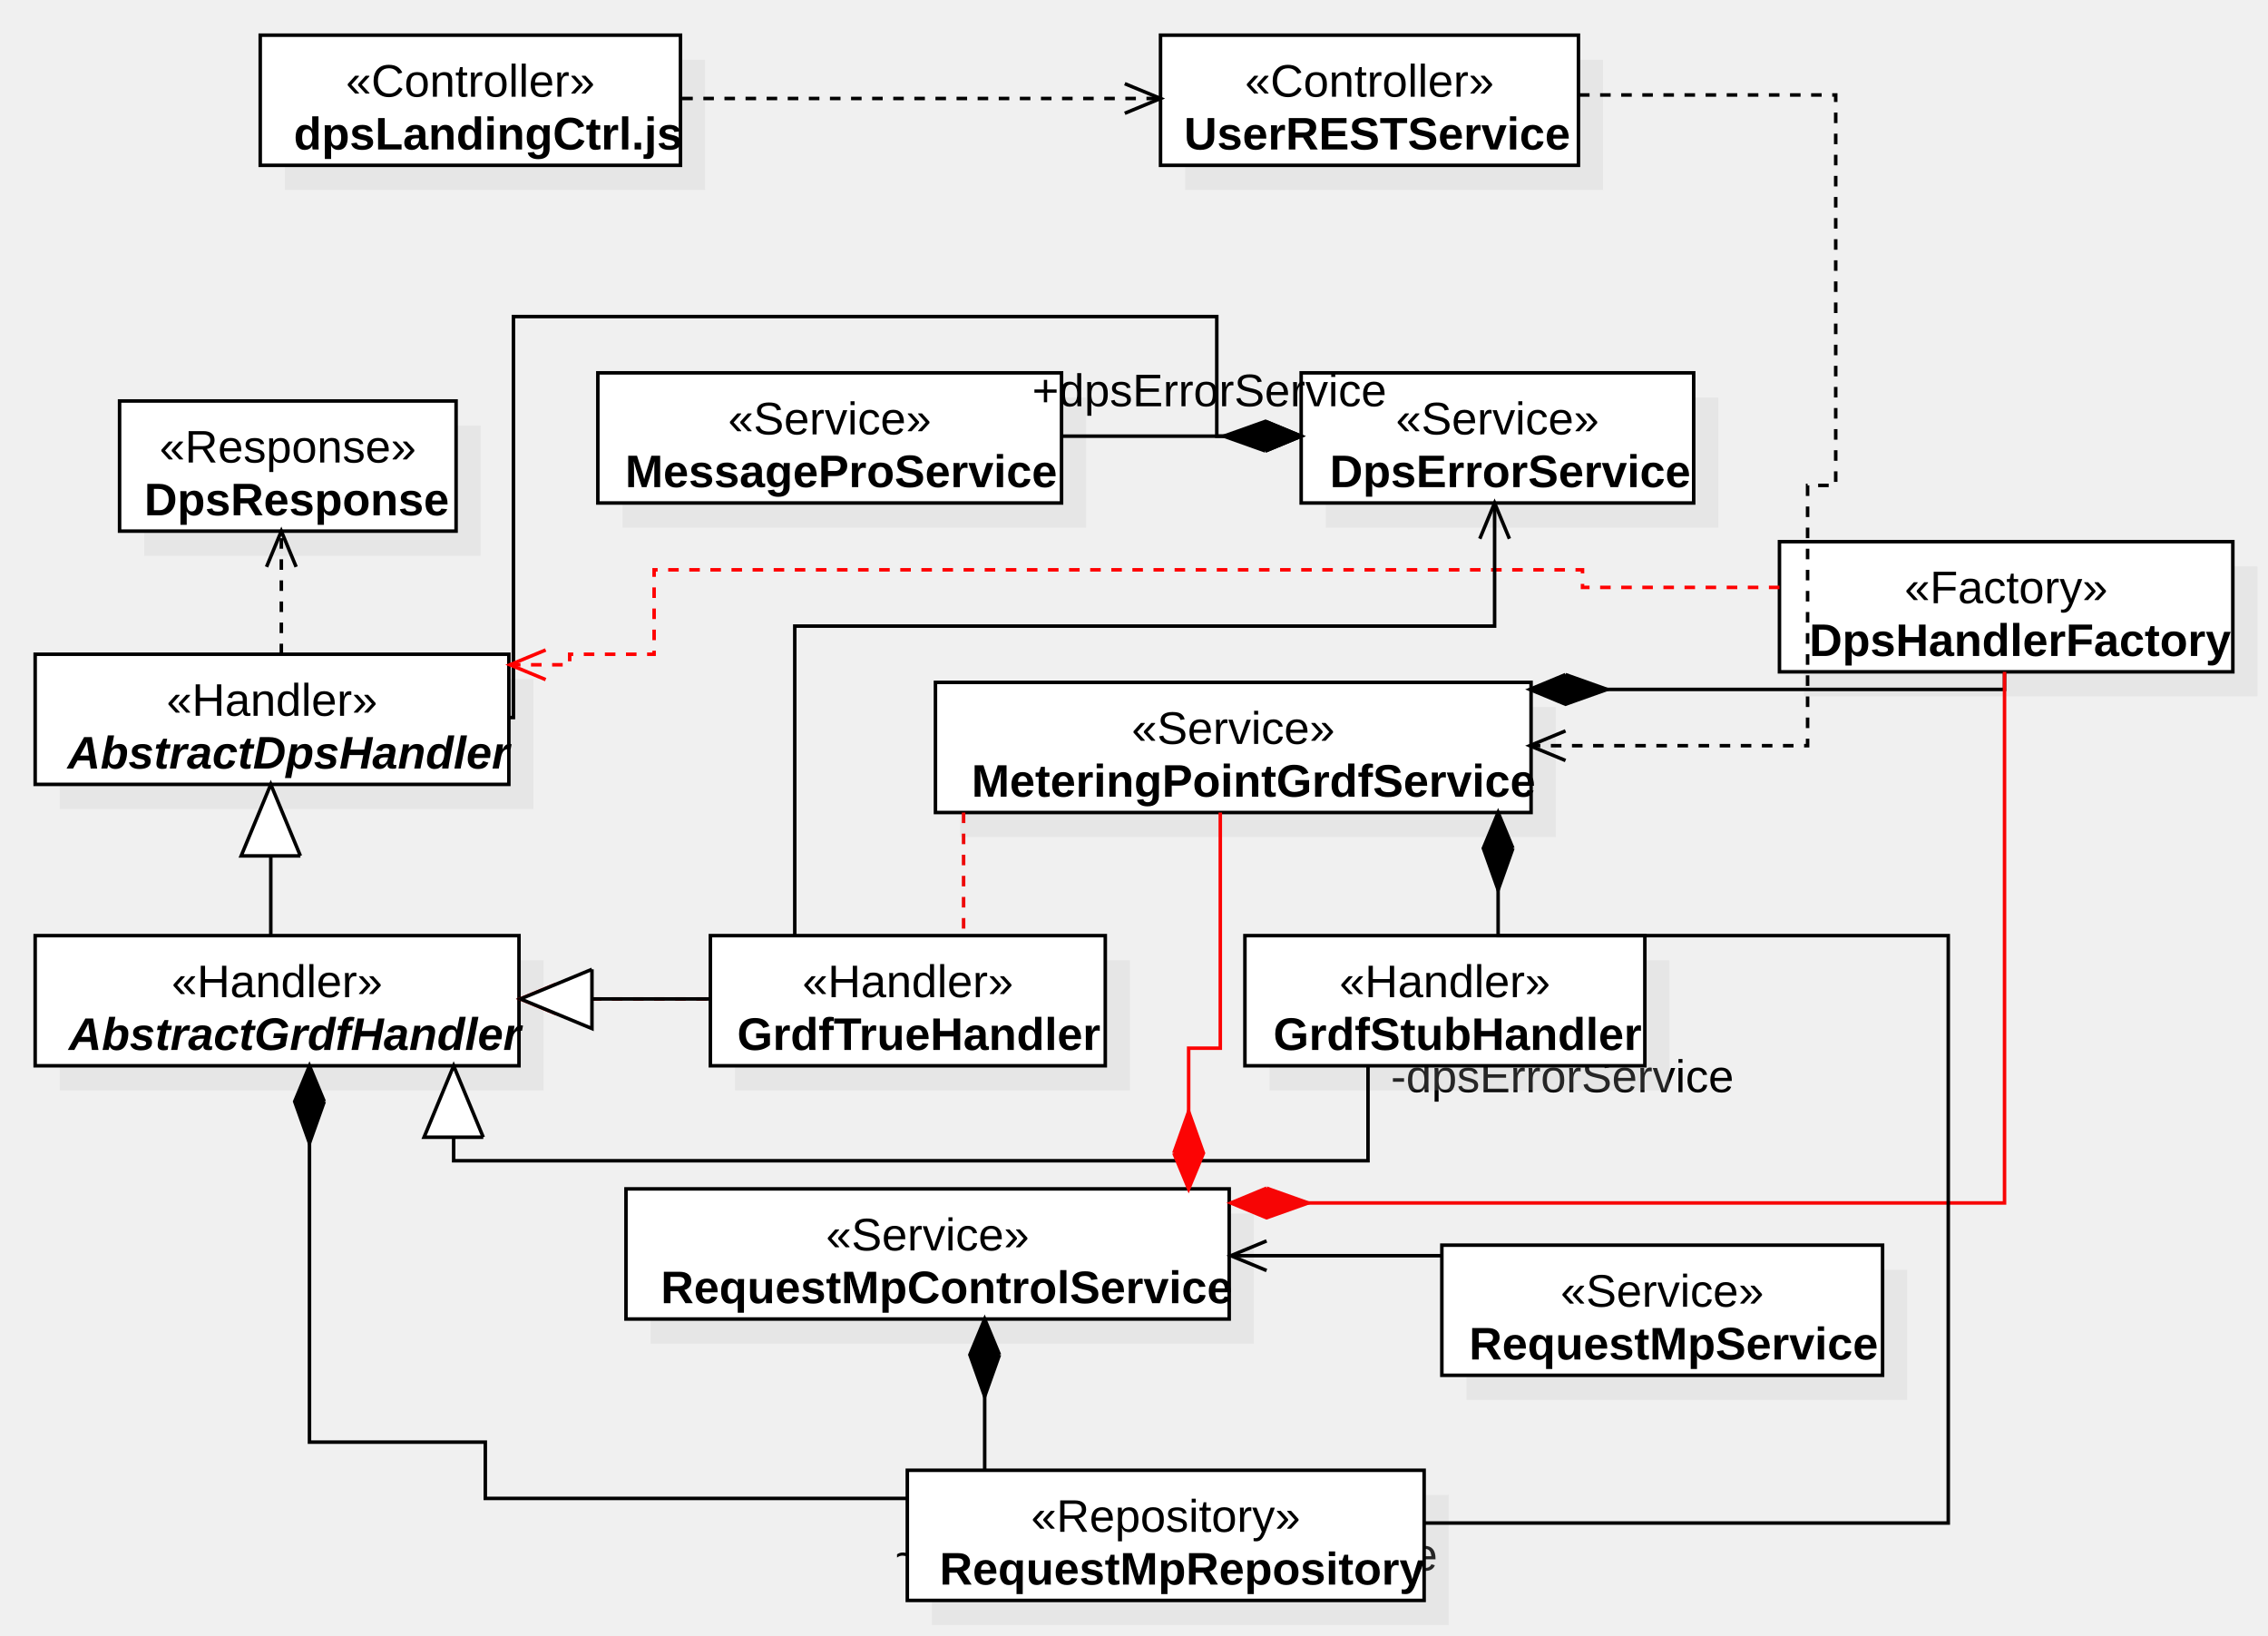
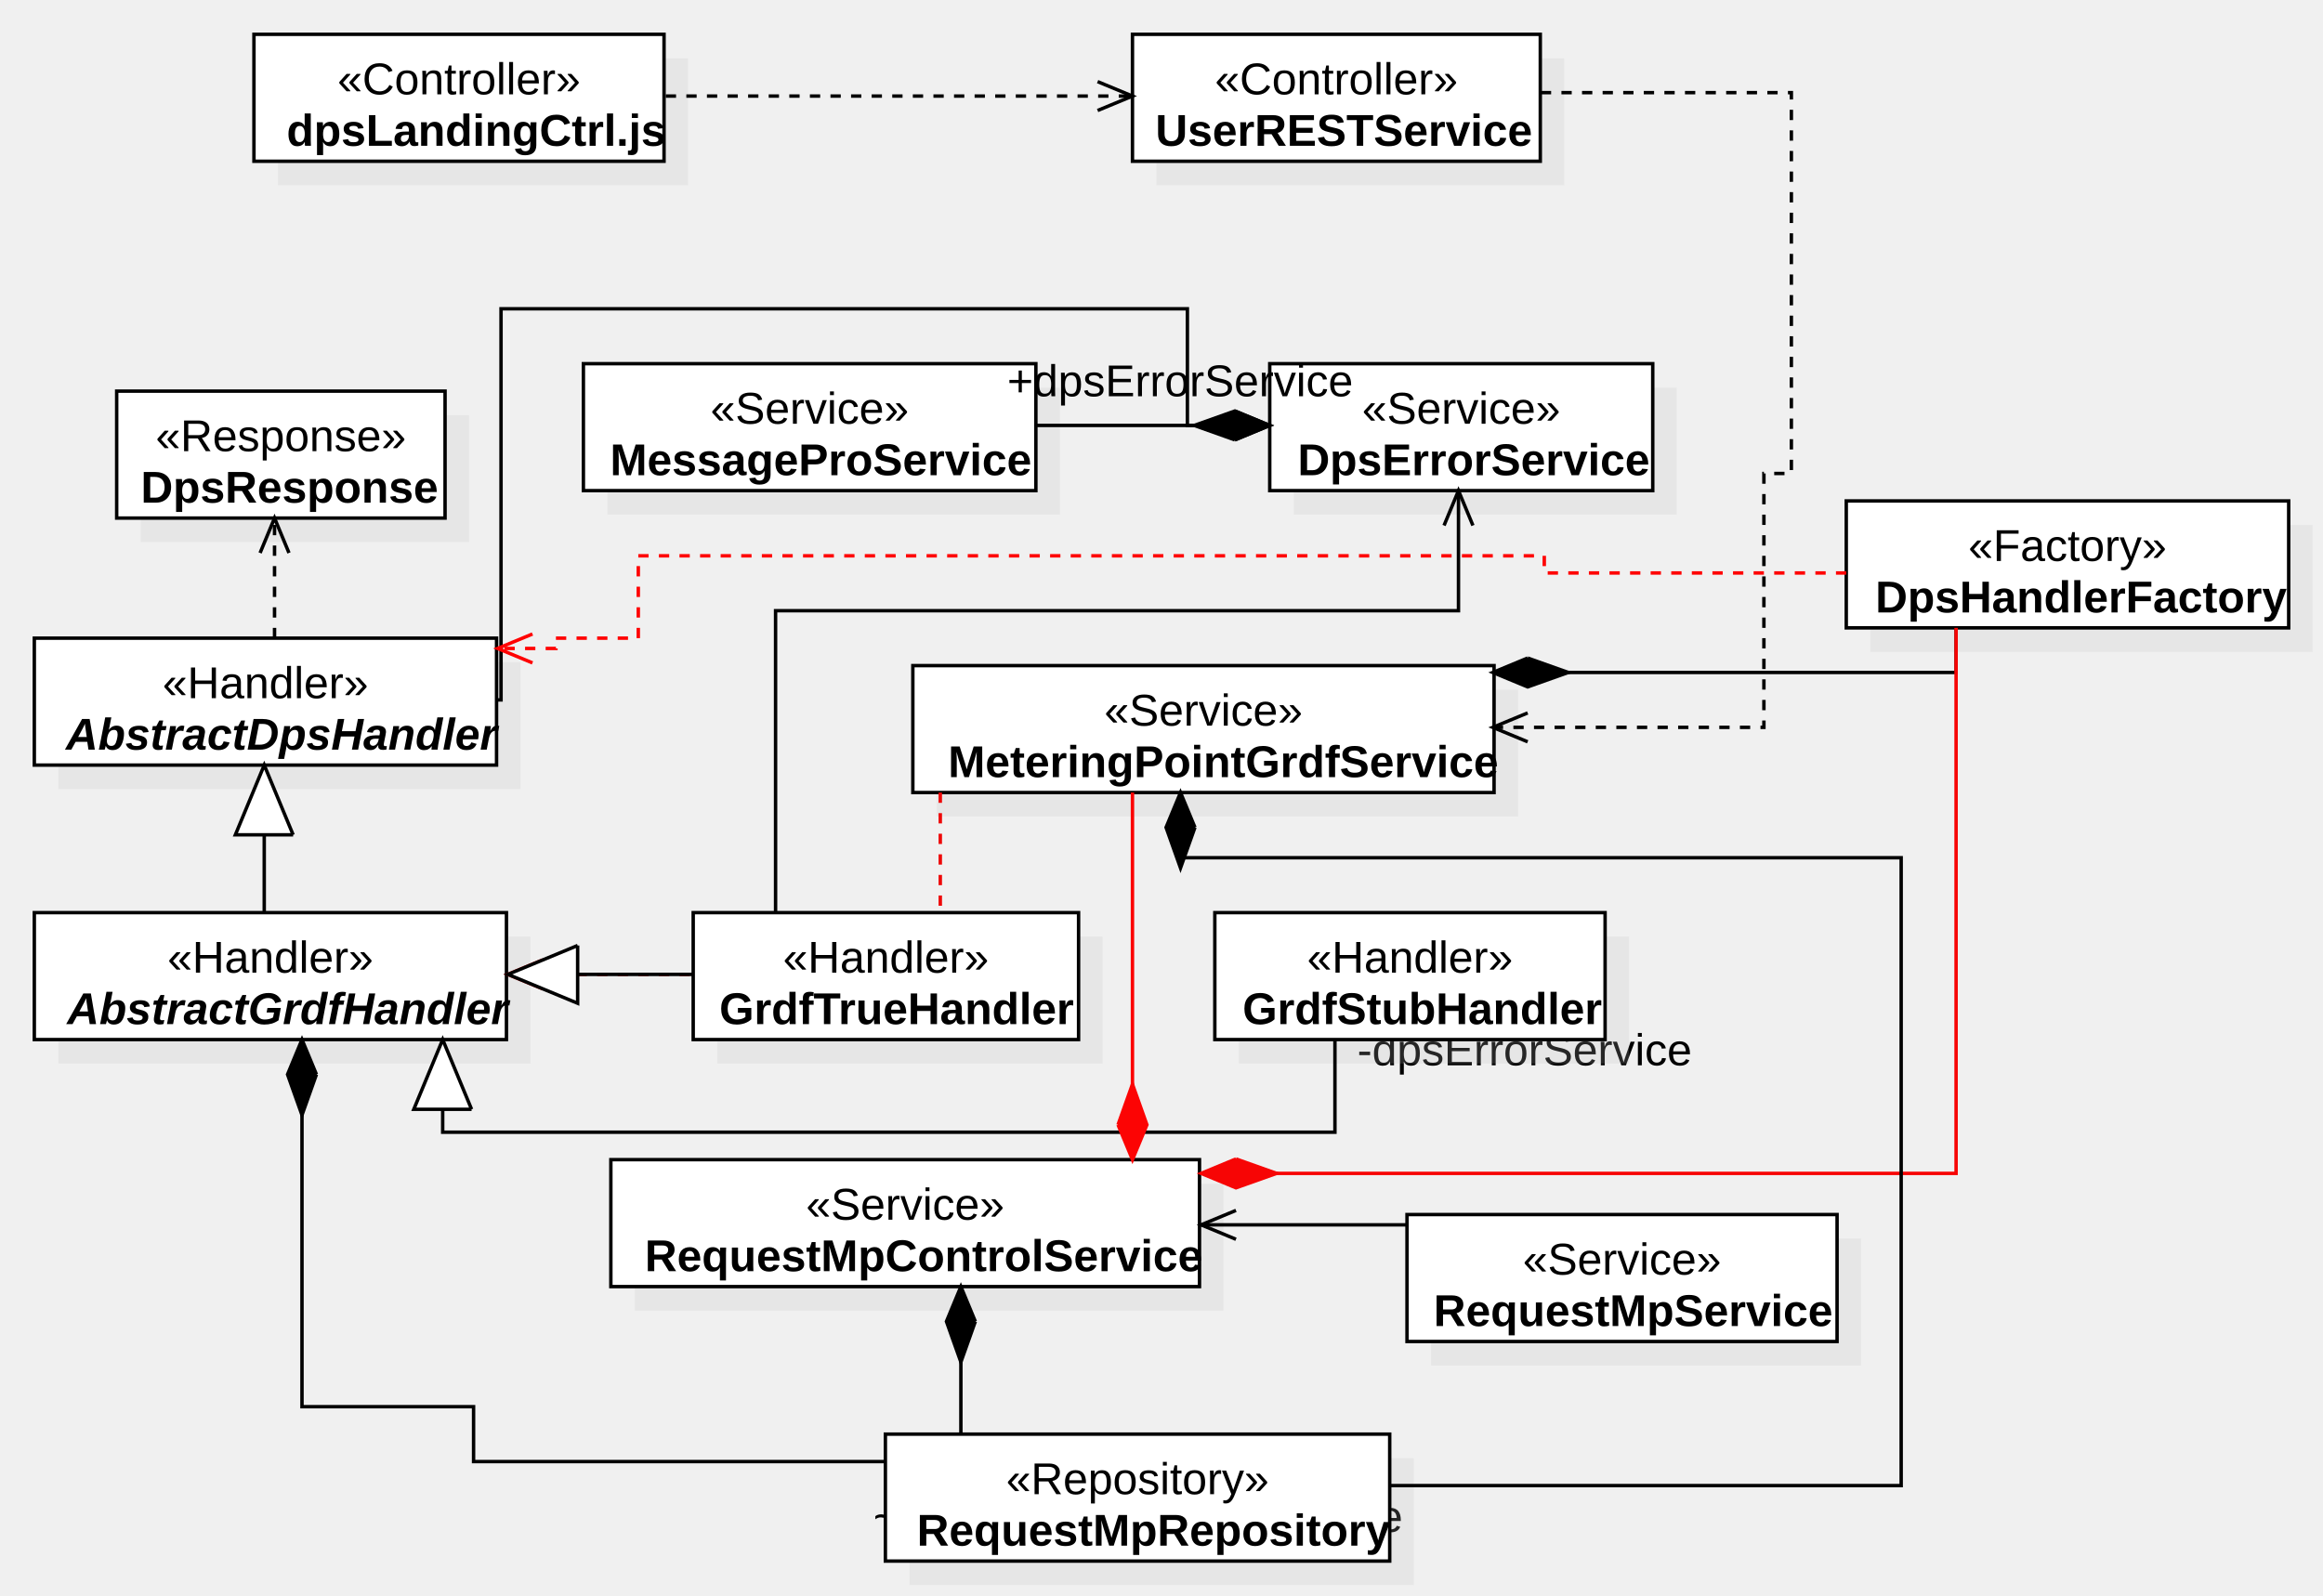
- <svg xmlns="http://www.w3.org/2000/svg" version="1.1" width="644.92" height="465">
+ <svg xmlns="http://www.w3.org/2000/svg" version="1.1" width="676.92" height="465">
  <defs />
  <g>
    <g transform="translate(-390,-94) scale(1,1)">
      <rect fill="#C0C0C0" stroke="none" x="471" y="111" width="119.5" height="37" opacity="0.2" />
    </g>
    <g transform="translate(-390,-94) scale(1,1)">
      <rect fill="#ffffff" stroke="none" x="464" y="104" width="119.5" height="37" />
    </g>
    <g transform="translate(-390,-94) scale(1,1)">
      <path fill="none" stroke="#000000" d="M 464 104 L 583.5 104 L 583.5 141 L 464 141 L 464 104 Z Z" stroke-miterlimit="10" />
    </g>
    <g transform="translate(-390,-94) scale(1,1)">
      <g>
        <path fill="none" stroke="none" />
        <text fill="#000000" stroke="none" font-family="Arial" font-size="13px" font-style="normal" font-weight="normal" text-decoration="none" x="488.343" y="121.5">«Controller»</text>
      </g>
    </g>
    <g transform="translate(-390,-94) scale(1,1)">
      <g>
        <path fill="none" stroke="none" />
        <text fill="#000000" stroke="none" font-family="Arial" font-size="13px" font-style="normal" font-weight="bold" text-decoration="none" x="473.527" y="136.5">dpsLandingCtrl.js</text>
      </g>
    </g>
    <g transform="translate(-390,-94) scale(1,1)">
      <rect fill="#C0C0C0" stroke="none" x="727" y="111" width="118.84" height="37" opacity="0.2" />
    </g>
    <g transform="translate(-390,-94) scale(1,1)">
      <rect fill="#ffffff" stroke="none" x="720" y="104" width="118.84" height="37" />
    </g>
    <g transform="translate(-390,-94) scale(1,1)">
      <path fill="none" stroke="#000000" d="M 720 104 L 838.84 104 L 838.84 141 L 720 141 L 720 104 Z Z" stroke-miterlimit="10" />
    </g>
    <g transform="translate(-390,-94) scale(1,1)">
      <g>
        <path fill="none" stroke="none" />
        <text fill="#000000" stroke="none" font-family="Arial" font-size="13px" font-style="normal" font-weight="normal" text-decoration="none" x="744.013" y="121.5">«Controller»</text>
      </g>
    </g>
    <g transform="translate(-390,-94) scale(1,1)">
      <g>
        <path fill="none" stroke="none" />
        <text fill="#000000" stroke="none" font-family="Arial" font-size="13px" font-style="normal" font-weight="bold" text-decoration="none" x="726.687" y="136.5">UserRESTService</text>
      </g>
    </g>
    <g transform="translate(-390,-94) scale(1,1)">
      <path fill="none" stroke="#000000" d="M 584 122 L 720 122" stroke-miterlimit="10" stroke-dasharray="3" />
    </g>
    <g transform="translate(-390,-94) scale(1,1)">
      <path fill="none" stroke="#000000" d="M 709.837 126.21 L 720 122 L 709.837 117.79" stroke-miterlimit="10" />
    </g>
    <g transform="translate(-390,-94) scale(1,1)">
      <rect fill="#C0C0C0" stroke="none" x="431" y="215" width="95.69" height="37" opacity="0.2" />
    </g>
    <g transform="translate(-390,-94) scale(1,1)">
      <rect fill="#ffffff" stroke="none" x="424" y="208" width="95.69" height="37" />
    </g>
    <g transform="translate(-390,-94) scale(1,1)">
      <path fill="none" stroke="#000000" d="M 424 208 L 519.69 208 L 519.69 245 L 424 245 L 424 208 Z Z" stroke-miterlimit="10" />
    </g>
    <g transform="translate(-390,-94) scale(1,1)">
      <g>
        <path fill="none" stroke="none" />
        <text fill="#000000" stroke="none" font-family="Arial" font-size="13px" font-style="normal" font-weight="normal" text-decoration="none" x="435.346" y="225.5">«Response»</text>
      </g>
    </g>
    <g transform="translate(-390,-94) scale(1,1)">
      <g>
        <path fill="none" stroke="none" />
        <text fill="#000000" stroke="none" font-family="Arial" font-size="13px" font-style="normal" font-weight="bold" text-decoration="none" x="431.017" y="240.5">DpsResponse</text>
      </g>
    </g>
    <g transform="translate(-390,-94) scale(1,1)">
      <rect fill="#C0C0C0" stroke="none" x="567" y="207" width="131.853" height="37" opacity="0.2" />
    </g>
    <g transform="translate(-390,-94) scale(1,1)">
      <rect fill="#ffffff" stroke="none" x="560" y="200" width="131.853" height="37" />
    </g>
    <g transform="translate(-390,-94) scale(1,1)">
      <path fill="none" stroke="#000000" d="M 560 200 L 691.853 200 L 691.853 237 L 560 237 L 560 200 Z Z" stroke-miterlimit="10" />
    </g>
    <g transform="translate(-390,-94) scale(1,1)">
      <g>
        <path fill="none" stroke="none" />
        <text fill="#000000" stroke="none" font-family="Arial" font-size="13px" font-style="normal" font-weight="normal" text-decoration="none" x="597.022" y="217.5">«Service»</text>
      </g>
    </g>
    <g transform="translate(-390,-94) scale(1,1)">
      <g>
        <path fill="none" stroke="none" />
        <text fill="#000000" stroke="none" font-family="Arial" font-size="13px" font-style="normal" font-weight="bold" text-decoration="none" x="567.763" y="232.5">MessageProService</text>
      </g>
    </g>
    <g transform="translate(-390,-94) scale(1,1)">
      <rect fill="#C0C0C0" stroke="none" x="767" y="207" width="111.61" height="37" opacity="0.2" />
    </g>
    <g transform="translate(-390,-94) scale(1,1)">
      <rect fill="#ffffff" stroke="none" x="760" y="200" width="111.61" height="37" />
    </g>
    <g transform="translate(-390,-94) scale(1,1)">
      <path fill="none" stroke="#000000" d="M 760 200 L 871.61 200 L 871.61 237 L 760 237 L 760 200 Z Z" stroke-miterlimit="10" />
    </g>
    <g transform="translate(-390,-94) scale(1,1)">
      <g>
        <path fill="none" stroke="none" />
        <text fill="#000000" stroke="none" font-family="Arial" font-size="13px" font-style="normal" font-weight="normal" text-decoration="none" x="786.901" y="217.5">«Service»</text>
      </g>
    </g>
    <g transform="translate(-390,-94) scale(1,1)">
      <g>
        <path fill="none" stroke="none" />
        <text fill="#000000" stroke="none" font-family="Arial" font-size="13px" font-style="normal" font-weight="bold" text-decoration="none" x="768.128" y="232.5">DpsErrorService</text>
      </g>
    </g>
    <g transform="translate(-390,-94) scale(1,1)">
      <path fill="none" stroke="#000000" d="M 692 218 L 760 218" stroke-miterlimit="10" />
    </g>
    <g transform="translate(-390,-94) scale(1,1)">
      <path fill="#000000" stroke="none" d="M 749.837 222.21 L 760 218 L 749.837 213.79 L 738 218" />
    </g>
    <g transform="translate(-390,-94) scale(1,1)">
      <path fill="none" stroke="#000000" d="M 749.837 222.21 L 760 218 L 749.837 213.79 L 738 218 L 749.837 222.21" stroke-miterlimit="10" />
    </g>
    <g transform="translate(-390,-94) scale(1,1)">
      <rect fill="#C0C0C0" stroke="none" x="407" y="287" width="134.696" height="37" opacity="0.2" />
    </g>
    <g transform="translate(-390,-94) scale(1,1)">
      <rect fill="#ffffff" stroke="none" x="400" y="280" width="134.696" height="37" />
    </g>
    <g transform="translate(-390,-94) scale(1,1)">
      <path fill="none" stroke="#000000" d="M 400 280 L 534.696 280 L 534.696 317 L 400 317 L 400 280 Z Z" stroke-miterlimit="10" />
    </g>
    <g transform="translate(-390,-94) scale(1,1)">
      <g>
        <path fill="none" stroke="none" />
        <text fill="#000000" stroke="none" font-family="Arial" font-size="13px" font-style="normal" font-weight="normal" text-decoration="none" x="437.355" y="297.5">«Handler»</text>
      </g>
    </g>
    <g transform="translate(-390,-94) scale(1,1)">
      <g>
        <path fill="none" stroke="none" />
        <text fill="#000000" stroke="none" font-family="Arial" font-size="13px" font-style="italic" font-weight="bold" text-decoration="none" x="409.185" y="312.5">AbstractDpsHandler</text>
      </g>
    </g>
    <g transform="translate(-390,-94) scale(1,1)">
      <path fill="none" stroke="#000000" d="M 535 298 L 536 298 L 536 184 L 736 184 L 736 218 L 760 218" stroke-miterlimit="10" />
    </g>
    <g transform="translate(-390,-94) scale(1,1)">
      <path fill="none" stroke="#000000" d="M 749.837 222.21 L 760 218 L 749.837 213.79" stroke-miterlimit="10" />
    </g>
    <g transform="translate(-390,-94) scale(1,1)">
      <g>
        <path fill="none" stroke="none" />
        <text fill="#000000" stroke="none" font-family="Arial" font-size="13px" font-style="normal" font-weight="normal" text-decoration="none" x="683.5" y="209.5">+dpsErrorService</text>
      </g>
    </g>
    <g transform="translate(-390,-94) scale(1,1)">
      <path fill="none" stroke="#000000" d="M 470 280 L 470 245" stroke-miterlimit="10" stroke-dasharray="3" />
    </g>
    <g transform="translate(-390,-94) scale(1,1)">
      <path fill="none" stroke="#000000" d="M 474.21 255.163 L 470 245 L 465.79 255.163" stroke-miterlimit="10" />
    </g>
    <g transform="translate(-390,-94) scale(1,1)">
      <rect fill="#C0C0C0" stroke="none" x="663" y="295" width="169.367" height="37" opacity="0.2" />
    </g>
    <g transform="translate(-390,-94) scale(1,1)">
      <rect fill="#ffffff" stroke="none" x="656" y="288" width="169.367" height="37" />
    </g>
    <g transform="translate(-390,-94) scale(1,1)">
      <path fill="none" stroke="#000000" d="M 656 288 L 825.367 288 L 825.367 325 L 656 325 L 656 288 Z Z" stroke-miterlimit="10" />
    </g>
    <g transform="translate(-390,-94) scale(1,1)">
      <g>
        <path fill="none" stroke="none" />
        <text fill="#000000" stroke="none" font-family="Arial" font-size="13px" font-style="normal" font-weight="normal" text-decoration="none" x="711.78" y="305.5">«Service»</text>
      </g>
    </g>
    <g transform="translate(-390,-94) scale(1,1)">
      <g>
        <path fill="none" stroke="none" />
        <text fill="#000000" stroke="none" font-family="Arial" font-size="13px" font-style="normal" font-weight="bold" text-decoration="none" x="666.264" y="320.5">MeteringPointGrdfService</text>
      </g>
    </g>
    <g transform="translate(-390,-94) scale(1,1)">
-       <rect fill="#C0C0C0" stroke="none" x="903" y="255" width="128.92" height="37" opacity="0.2" />
-     </g>
-     <g transform="translate(-390,-94) scale(1,1)">
-       <rect fill="#ffffff" stroke="none" x="896" y="248" width="128.92" height="37" />
-     </g>
-     <g transform="translate(-390,-94) scale(1,1)">
-       <path fill="none" stroke="#000000" d="M 896 248 L 1024.92 248 L 1024.92 285 L 896 285 L 896 248 Z Z" stroke-miterlimit="10" />
-     </g>
-     <g transform="translate(-390,-94) scale(1,1)">
-       <g>
-         <path fill="none" stroke="none" />
-         <text fill="#000000" stroke="none" font-family="Arial" font-size="13px" font-style="normal" font-weight="normal" text-decoration="none" x="931.559" y="265.5">«Factory»</text>
-       </g>
-     </g>
-     <g transform="translate(-390,-94) scale(1,1)">
-       <g>
-         <path fill="none" stroke="none" />
-         <text fill="#000000" stroke="none" font-family="Arial" font-size="13px" font-style="normal" font-weight="bold" text-decoration="none" x="904.467" y="280.5">DpsHandlerFactory</text>
-       </g>
-     </g>
-     <g transform="translate(-390,-94) scale(1,1)">
-       <path fill="none" stroke="#000000" d="M 960 285 L 960 290 L 825 290" stroke-miterlimit="10" />
+       <rect fill="#C0C0C0" stroke="none" x="935" y="247" width="128.92" height="37" opacity="0.2" />
+     </g>
+     <g transform="translate(-390,-94) scale(1,1)">
+       <rect fill="#ffffff" stroke="none" x="928" y="240" width="128.92" height="37" />
+     </g>
+     <g transform="translate(-390,-94) scale(1,1)">
+       <path fill="none" stroke="#000000" d="M 928 240 L 1056.92 240 L 1056.92 277 L 928 277 L 928 240 Z Z" stroke-miterlimit="10" />
+     </g>
+     <g transform="translate(-390,-94) scale(1,1)">
+       <g>
+         <path fill="none" stroke="none" />
+         <text fill="#000000" stroke="none" font-family="Arial" font-size="13px" font-style="normal" font-weight="normal" text-decoration="none" x="963.559" y="257.5">«Factory»</text>
+       </g>
+     </g>
+     <g transform="translate(-390,-94) scale(1,1)">
+       <g>
+         <path fill="none" stroke="none" />
+         <text fill="#000000" stroke="none" font-family="Arial" font-size="13px" font-style="normal" font-weight="bold" text-decoration="none" x="936.467" y="272.5">DpsHandlerFactory</text>
+       </g>
+     </g>
+     <g transform="translate(-390,-94) scale(1,1)">
+       <path fill="none" stroke="#000000" d="M 960 277 L 960 290 L 825 290" stroke-miterlimit="10" />
    </g>
    <g transform="translate(-390,-94) scale(1,1)">
      <path fill="#000000" stroke="none" d="M 835.163 285.79 L 825 290 L 835.163 294.21 L 847 290" />
    </g>
    <g transform="translate(-390,-94) scale(1,1)">
      <path fill="none" stroke="#000000" d="M 835.163 285.79 L 825 290 L 835.163 294.21 L 847 290 L 835.163 285.79" stroke-miterlimit="10" />
    </g>
    <g transform="translate(-390,-94) scale(1,1)">
-       <path fill="none" stroke="#ff0000" d="M 896 261 L 840 261 L 840 256 L 576 256 L 576 280 L 552 280 L 552 283 L 535 283" stroke-miterlimit="10" stroke-dasharray="3" />
+       <path fill="none" stroke="#ff0000" d="M 928 261 L 840 261 L 840 256 L 576 256 L 576 280 L 552 280 L 552 283 L 535 283" stroke-miterlimit="10" stroke-dasharray="3" />
    </g>
    <g transform="translate(-390,-94) scale(1,1)">
      <path fill="none" stroke="#ff0000" d="M 545.163 278.79 L 535 283 L 545.163 287.21" stroke-miterlimit="10" />
    </g>
    <g transform="translate(-390,-94) scale(1,1)">
      <rect fill="#C0C0C0" stroke="none" x="407" y="367" width="137.578" height="37" opacity="0.2" />
    </g>
    <g transform="translate(-390,-94) scale(1,1)">
      <rect fill="#ffffff" stroke="none" x="400" y="360" width="137.578" height="37" />
    </g>
    <g transform="translate(-390,-94) scale(1,1)">
      <path fill="none" stroke="#000000" d="M 400 360 L 537.578 360 L 537.578 397 L 400 397 L 400 360 Z Z" stroke-miterlimit="10" />
    </g>
    <g transform="translate(-390,-94) scale(1,1)">
      <g>
        <path fill="none" stroke="none" />
        <text fill="#000000" stroke="none" font-family="Arial" font-size="13px" font-style="normal" font-weight="normal" text-decoration="none" x="438.796" y="377.5">«Handler»</text>
      </g>
    </g>
    <g transform="translate(-390,-94) scale(1,1)">
      <g>
        <path fill="none" stroke="none" />
        <text fill="#000000" stroke="none" font-family="Arial" font-size="13px" font-style="italic" font-weight="bold" text-decoration="none" x="409.543" y="392.5">AbstractGrdfHandler</text>
      </g>
    </g>
    <g transform="translate(-390,-94) scale(1,1)">
      <path fill="none" stroke="#000000" d="M 467 360 L 467 317" stroke-miterlimit="10" />
    </g>
    <g transform="translate(-390,-94) scale(1,1)">
      <path fill="#FFFFFF" stroke="none" d="M 475.419 337.325 L 467 317 L 458.581 337.325" />
    </g>
    <g transform="translate(-390,-94) scale(1,1)">
      <path fill="none" stroke="#000000" d="M 475.419 337.325 L 467 317 L 458.581 337.325 L 475.419 337.325" stroke-miterlimit="10" />
    </g>
    <g transform="translate(-390,-94) scale(1,1)">
      <path fill="none" stroke="#ee0808" d="M 664 325 L 664 378 L 538 378" stroke-miterlimit="10" stroke-dasharray="3" />
    </g>
    <g transform="translate(-390,-94) scale(1,1)">
      <path fill="none" stroke="#ee0808" d="M 548.163 373.79 L 538 378 L 548.163 382.21" stroke-miterlimit="10" />
    </g>
    <g transform="translate(-390,-94) scale(1,1)">
      <rect fill="#C0C0C0" stroke="none" x="599" y="367" width="112.295" height="37" opacity="0.2" />
    </g>
    <g transform="translate(-390,-94) scale(1,1)">
      <rect fill="#ffffff" stroke="none" x="592" y="360" width="112.295" height="37" />
    </g>
    <g transform="translate(-390,-94) scale(1,1)">
      <path fill="none" stroke="#000000" d="M 592 360 L 704.295 360 L 704.295 397 L 592 397 L 592 360 Z Z" stroke-miterlimit="10" />
    </g>
    <g transform="translate(-390,-94) scale(1,1)">
      <g>
        <path fill="none" stroke="none" />
        <text fill="#000000" stroke="none" font-family="Arial" font-size="13px" font-style="normal" font-weight="normal" text-decoration="none" x="618.155" y="377.5">«Handler»</text>
      </g>
    </g>
    <g transform="translate(-390,-94) scale(1,1)">
      <g>
        <path fill="none" stroke="none" />
        <text fill="#000000" stroke="none" font-family="Arial" font-size="13px" font-style="normal" font-weight="bold" text-decoration="none" x="599.62" y="392.5">GrdfTrueHandler</text>
      </g>
    </g>
    <g transform="translate(-390,-94) scale(1,1)">
      <path fill="none" stroke="#000000" d="M 592 378 L 538 378" stroke-miterlimit="10" />
    </g>
    <g transform="translate(-390,-94) scale(1,1)">
      <path fill="#FFFFFF" stroke="none" d="M 558.325 369.581 L 538 378 L 558.325 386.419" />
    </g>
    <g transform="translate(-390,-94) scale(1,1)">
      <path fill="none" stroke="#000000" d="M 558.325 369.581 L 538 378 L 558.325 386.419 L 558.325 369.581" stroke-miterlimit="10" />
    </g>
    <g transform="translate(-390,-94) scale(1,1)">
      <path fill="none" stroke="#000000" d="M 616 360 L 616 272 L 815 272 L 815 237" stroke-miterlimit="10" />
    </g>
    <g transform="translate(-390,-94) scale(1,1)">
      <path fill="none" stroke="#000000" d="M 819.21 247.163 L 815 237 L 810.79 247.163" stroke-miterlimit="10" />
    </g>
    <g transform="translate(-390,-94) scale(1,1)">
      <g>
        <path fill="none" stroke="none" />
        <text fill="#000000" stroke="none" font-family="Arial" font-size="13px" font-style="normal" font-weight="normal" text-decoration="none" x="785.5" y="404.5">-dpsErrorService</text>
      </g>
    </g>
    <g transform="translate(-390,-94) scale(1,1)">
      <rect fill="#C0C0C0" stroke="none" x="751" y="367" width="113.724" height="37" opacity="0.2" />
    </g>
    <g transform="translate(-390,-94) scale(1,1)">
      <rect fill="#ffffff" stroke="none" x="744" y="360" width="113.724" height="37" />
    </g>
    <g transform="translate(-390,-94) scale(1,1)">
      <path fill="none" stroke="#000000" d="M 744 360 L 857.724 360 L 857.724 397 L 744 397 L 744 360 Z Z" stroke-miterlimit="10" />
    </g>
    <g transform="translate(-390,-94) scale(1,1)">
      <g>
        <path fill="none" stroke="none" />
        <text fill="#000000" stroke="none" font-family="Arial" font-size="13px" font-style="normal" font-weight="normal" text-decoration="none" x="770.869" y="377.5">«Handler»</text>
      </g>
    </g>
    <g transform="translate(-390,-94) scale(1,1)">
      <g>
        <path fill="none" stroke="none" />
        <text fill="#000000" stroke="none" font-family="Arial" font-size="13px" font-style="normal" font-weight="bold" text-decoration="none" x="752.086" y="392.5">GrdfStubHandler</text>
      </g>
    </g>
    <g transform="translate(-390,-94) scale(1,1)">
      <path fill="none" stroke="#000000" d="M 779 397 L 779 424 L 519 424 L 519 397" stroke-miterlimit="10" />
    </g>
    <g transform="translate(-390,-94) scale(1,1)">
      <path fill="#FFFFFF" stroke="none" d="M 527.419 417.325 L 519 397 L 510.581 417.325" />
    </g>
    <g transform="translate(-390,-94) scale(1,1)">
      <path fill="none" stroke="#000000" d="M 527.419 417.325 L 519 397 L 510.581 417.325 L 527.419 417.325" stroke-miterlimit="10" />
    </g>
    <g transform="translate(-390,-94) scale(1,1)">
      <rect fill="#C0C0C0" stroke="none" x="575" y="439" width="171.532" height="37" opacity="0.2" />
    </g>
    <g transform="translate(-390,-94) scale(1,1)">
      <rect fill="#ffffff" stroke="none" x="568" y="432" width="171.532" height="37" />
    </g>
    <g transform="translate(-390,-94) scale(1,1)">
      <path fill="none" stroke="#000000" d="M 568 432 L 739.532 432 L 739.532 469 L 568 469 L 568 432 Z Z" stroke-miterlimit="10" />
    </g>
    <g transform="translate(-390,-94) scale(1,1)">
      <g>
        <path fill="none" stroke="none" />
        <text fill="#000000" stroke="none" font-family="Arial" font-size="13px" font-style="normal" font-weight="normal" text-decoration="none" x="624.862" y="449.5">«Service»</text>
      </g>
    </g>
    <g transform="translate(-390,-94) scale(1,1)">
      <g>
        <path fill="none" stroke="none" />
        <text fill="#000000" stroke="none" font-family="Arial" font-size="13px" font-style="normal" font-weight="bold" text-decoration="none" x="577.899" y="464.5">RequestMpControlService</text>
      </g>
    </g>
    <g transform="translate(-390,-94) scale(1,1)">
-       <path fill="none" stroke="#f70505" d="M 960 285 L 960 436 L 740 436" stroke-miterlimit="10" />
+       <path fill="none" stroke="#f70505" d="M 960 277 L 960 436 L 740 436" stroke-miterlimit="10" />
    </g>
    <g transform="translate(-390,-94) scale(1,1)">
      <path fill="#f70505" stroke="none" d="M 750.163 431.79 L 740 436 L 750.163 440.21 L 762 436" />
    </g>
    <g transform="translate(-390,-94) scale(1,1)">
      <path fill="none" stroke="#f70505" d="M 750.163 431.79 L 740 436 L 750.163 440.21 L 762 436 L 750.163 431.79" stroke-miterlimit="10" />
    </g>
    <g transform="translate(-390,-94) scale(1,1)">
-       <path fill="none" stroke="#fc0404" d="M 737 325 L 737 392 L 728 392 L 728 432" stroke-miterlimit="10" />
-     </g>
-     <g transform="translate(-390,-94) scale(1,1)">
-       <path fill="#fc0404" stroke="none" d="M 723.79 421.837 L 728 432 L 732.21 421.837 L 728 410" />
-     </g>
-     <g transform="translate(-390,-94) scale(1,1)">
-       <path fill="none" stroke="#fc0404" d="M 723.79 421.837 L 728 432 L 732.21 421.837 L 728 410 L 723.79 421.837" stroke-miterlimit="10" />
+       <path fill="none" stroke="#fc0404" d="M 720 325 L 720 432" stroke-miterlimit="10" />
+     </g>
+     <g transform="translate(-390,-94) scale(1,1)">
+       <path fill="#fc0404" stroke="none" d="M 715.79 421.837 L 720 432 L 724.21 421.837 L 720 410" />
+     </g>
+     <g transform="translate(-390,-94) scale(1,1)">
+       <path fill="none" stroke="#fc0404" d="M 715.79 421.837 L 720 432 L 724.21 421.837 L 720 410 L 715.79 421.837" stroke-miterlimit="10" />
    </g>
    <g transform="translate(-390,-94) scale(1,1)">
      <rect fill="#C0C0C0" stroke="none" x="807" y="455" width="125.321" height="37" opacity="0.2" />
    </g>
    <g transform="translate(-390,-94) scale(1,1)">
      <rect fill="#ffffff" stroke="none" x="800" y="448" width="125.321" height="37" />
    </g>
    <g transform="translate(-390,-94) scale(1,1)">
      <path fill="none" stroke="#000000" d="M 800 448 L 925.321 448 L 925.321 485 L 800 485 L 800 448 Z Z" stroke-miterlimit="10" />
    </g>
    <g transform="translate(-390,-94) scale(1,1)">
      <g>
        <path fill="none" stroke="none" />
        <text fill="#000000" stroke="none" font-family="Arial" font-size="13px" font-style="normal" font-weight="normal" text-decoration="none" x="833.756" y="465.5">«Service»</text>
      </g>
    </g>
    <g transform="translate(-390,-94) scale(1,1)">
      <g>
        <path fill="none" stroke="none" />
        <text fill="#000000" stroke="none" font-family="Arial" font-size="13px" font-style="normal" font-weight="bold" text-decoration="none" x="807.747" y="480.5">RequestMpService</text>
      </g>
    </g>
    <g transform="translate(-390,-94) scale(1,1)">
      <path fill="none" stroke="#000000" d="M 800 451 L 740 451" stroke-miterlimit="10" />
    </g>
    <g transform="translate(-390,-94) scale(1,1)">
      <path fill="none" stroke="#000000" d="M 750.163 446.79 L 740 451 L 750.163 455.21" stroke-miterlimit="10" />
    </g>
    <g transform="translate(-390,-94) scale(1,1)">
      <g>
        <path fill="none" stroke="none" />
        <text fill="#000000" stroke="none" font-family="Arial" font-size="13px" font-style="normal" font-weight="normal" text-decoration="none" x="644.5" y="540.5">~requestMpControlService</text>
      </g>
    </g>
    <g transform="translate(-390,-94) scale(1,1)">
      <rect fill="#C0C0C0" stroke="none" x="655" y="519" width="146.96" height="37" opacity="0.2" />
    </g>
    <g transform="translate(-390,-94) scale(1,1)">
      <rect fill="#ffffff" stroke="none" x="648" y="512" width="146.96" height="37" />
    </g>
    <g transform="translate(-390,-94) scale(1,1)">
      <path fill="none" stroke="#000000" d="M 648 512 L 794.96 512 L 794.96 549 L 648 549 L 648 512 Z Z" stroke-miterlimit="10" />
    </g>
    <g transform="translate(-390,-94) scale(1,1)">
      <g>
        <path fill="none" stroke="none" />
        <text fill="#000000" stroke="none" font-family="Arial" font-size="13px" font-style="normal" font-weight="normal" text-decoration="none" x="683.181" y="529.5">«Repository»</text>
      </g>
    </g>
    <g transform="translate(-390,-94) scale(1,1)">
      <g>
        <path fill="none" stroke="none" />
        <text fill="#000000" stroke="none" font-family="Arial" font-size="13px" font-style="normal" font-weight="bold" text-decoration="none" x="657.172" y="544.5">RequestMpRepository</text>
      </g>
    </g>
    <g transform="translate(-390,-94) scale(1,1)">
      <path fill="none" stroke="#000000" d="M 648 520 L 528 520 L 528 504 L 478 504 L 478 397" stroke-miterlimit="10" />
    </g>
    <g transform="translate(-390,-94) scale(1,1)">
      <path fill="#000000" stroke="none" d="M 482.21 407.163 L 478 397 L 473.79 407.163 L 478 419" />
    </g>
    <g transform="translate(-390,-94) scale(1,1)">
      <path fill="none" stroke="#000000" d="M 482.21 407.163 L 478 397 L 473.79 407.163 L 478 419 L 482.21 407.163" stroke-miterlimit="10" />
    </g>
    <g transform="translate(-390,-94) scale(1,1)">
-       <path fill="none" stroke="#000000" d="M 795 527 L 944 527 L 944 360 L 816 360 L 816 325" stroke-miterlimit="10" />
-     </g>
-     <g transform="translate(-390,-94) scale(1,1)">
-       <path fill="#000000" stroke="none" d="M 820.21 335.163 L 816 325 L 811.79 335.163 L 816 347" />
-     </g>
-     <g transform="translate(-390,-94) scale(1,1)">
-       <path fill="none" stroke="#000000" d="M 820.21 335.163 L 816 325 L 811.79 335.163 L 816 347 L 820.21 335.163" stroke-miterlimit="10" />
+       <path fill="none" stroke="#000000" d="M 795 527 L 944 527 L 944 344 L 734 344 L 734 325" stroke-miterlimit="10" />
+     </g>
+     <g transform="translate(-390,-94) scale(1,1)">
+       <path fill="#000000" stroke="none" d="M 738.21 335.163 L 734 325 L 729.79 335.163 L 734 347" />
+     </g>
+     <g transform="translate(-390,-94) scale(1,1)">
+       <path fill="none" stroke="#000000" d="M 738.21 335.163 L 734 325 L 729.79 335.163 L 734 347 L 738.21 335.163" stroke-miterlimit="10" />
    </g>
    <g transform="translate(-390,-94) scale(1,1)">
      <path fill="none" stroke="#000000" d="M 670 512 L 670 469" stroke-miterlimit="10" />
    </g>
    <g transform="translate(-390,-94) scale(1,1)">
      <path fill="#000000" stroke="none" d="M 674.21 479.163 L 670 469 L 665.79 479.163 L 670 491" />
    </g>
    <g transform="translate(-390,-94) scale(1,1)">
      <path fill="none" stroke="#000000" d="M 674.21 479.163 L 670 469 L 665.79 479.163 L 670 491 L 674.21 479.163" stroke-miterlimit="10" />
    </g>
    <g transform="translate(-390,-94) scale(1,1)">
      <path fill="none" stroke="#000000" d="M 839 121 L 912 121 L 912 232 L 904 232 L 904 306 L 825 306" stroke-miterlimit="10" stroke-dasharray="3" />
    </g>
    <g transform="translate(-390,-94) scale(1,1)">
      <path fill="none" stroke="#000000" d="M 835.163 301.79 L 825 306 L 835.163 310.21" stroke-miterlimit="10" />
    </g>
  </g>
</svg>
